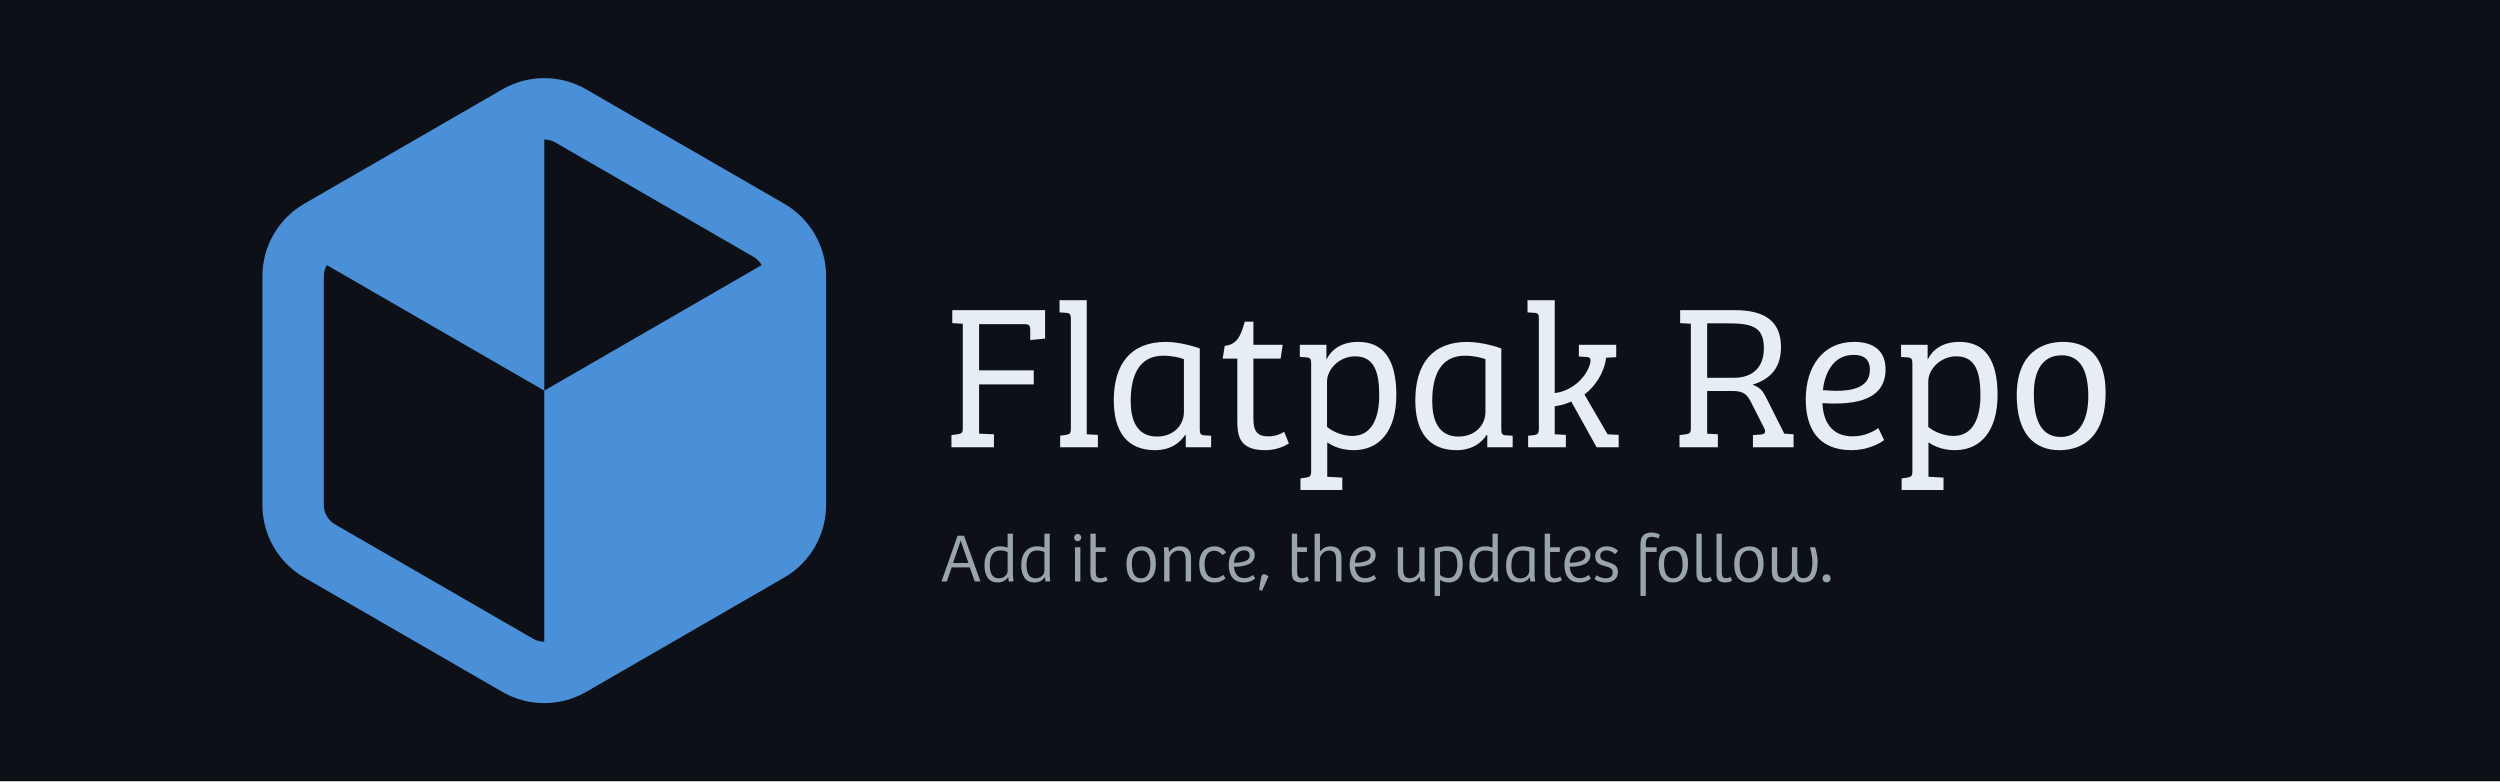
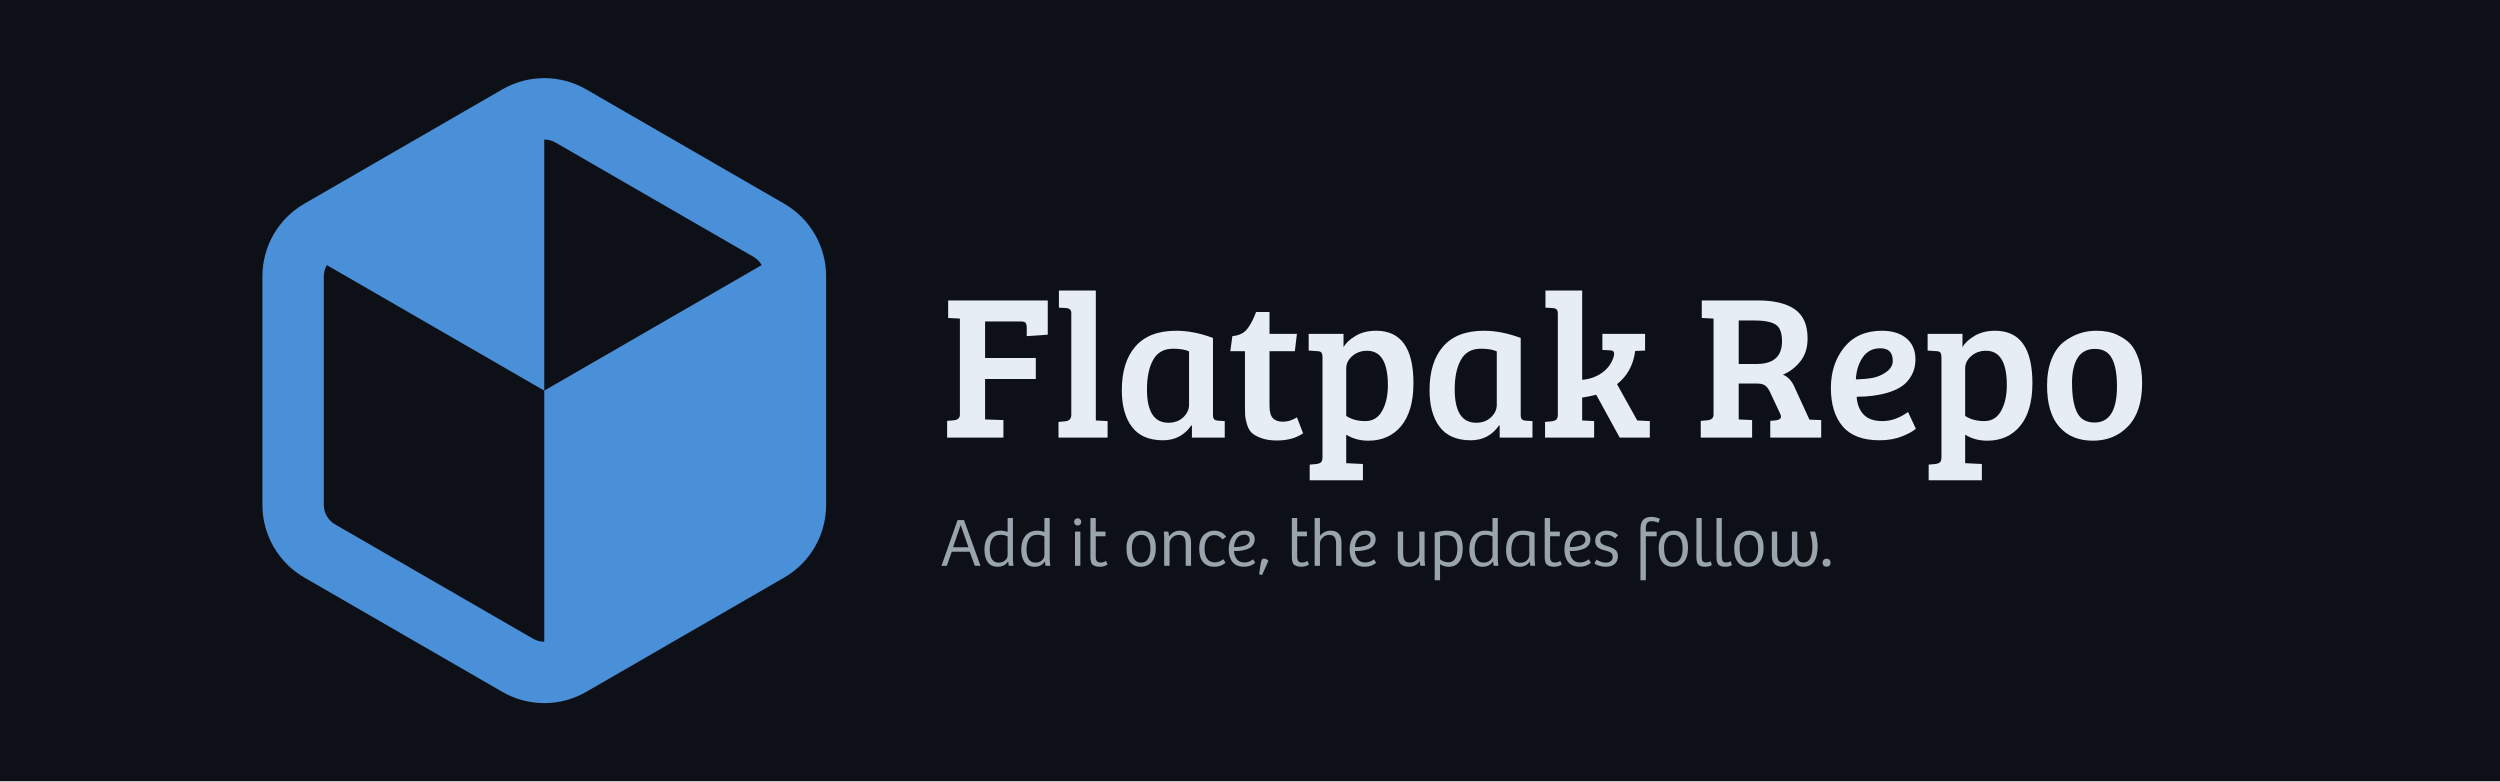
<svg xmlns="http://www.w3.org/2000/svg" width="1600" height="500" viewBox="0 0 1600 500" role="img" aria-label="Flatpak Repo">
  <rect width="1600" height="500" fill="#0d1117" />
  <svg x="148.33" y="50.00" width="400.00" height="400.00" viewBox="0 0 24 24">
    <path d="M12 0c-.556 0-1.111.144-1.61.432l-7.603 4.39a3.217 3.217 0 0 0-1.61 2.788v8.78c0 1.151.612 2.212 1.61 2.788l7.603 4.39a3.217 3.217 0 0 0 3.22 0l7.603-4.39a3.217 3.217 0 0 0 1.61-2.788V7.61a3.217 3.217 0 0 0-1.61-2.788L13.61.432A3.218 3.218 0 0 0 12 0Zm0 2.358c.15 0 .299.039.431.115l7.604 4.39c.132.077.24.187.315.316L12 12v9.642a.863.863 0 0 1-.431-.116l-7.604-4.39a.866.866 0 0 1-.431-.746V7.61c0-.153.041-.302.116-.43L12 12Z" fill="#4a90d9" />
  </svg>
  <g transform="translate(601.67,0)">
-     <path transform="translate(0.00,286.26)" d="M67.19-87.78L7.79-87.78L7.79-79.46L14.52-79.07L14.52-12.14C14.52-9.11 13.73-8.71 11.09-8.32L7.26-7.79L7.26 0L34.45 0L34.45-8.32L24.95-8.71L24.95-40.26L59.93-40.26L59.93-49.24L24.95-49.24L24.95-78.80L54.25-78.80C57.29-78.80 57.68-77.48 57.68-74.98L57.68-68.64L67.19-69.56" fill="#e6edf3" />
-     <path transform="translate(71.15,286.26)" d="M12.54-12.14C12.54-8.84 11.88-8.32 9.37-7.92L5.68-7.39L5.68 0L29.83 0L29.83-7.92L22.70-8.32L22.70-94.12L5.28-94.12L5.28-86.33L9.24-86.06C11.75-85.93 12.54-85.27 12.54-82.24" fill="#e6edf3" />
-     <path transform="translate(105.47,286.26)" d="M60.72-63.23C52.14-66.40 43.30-67.45 39.07-67.45C16.50-67.45 5.68-53.33 5.68-29.96C5.68-10.96 13.46 1.85 32.08 1.85C42.24 1.85 48.31-3.17 51.35-7.92L51.74-7.79L51.74 0L67.98 0L67.98-7.39L63.49-7.66C61.38-7.79 60.72-8.71 60.72-11.22M50.56-22.57C50.56-14.52 44.35-6.86 33.26-6.86C19.67-6.86 16.50-18.74 16.50-29.57C16.50-45.41 21.52-58.61 37.36-58.61C43.03-58.61 48.05-57.42 50.56-56.36" fill="#e6edf3" />
-     <path transform="translate(178.33,286.26)" d="M22.18-56.76L39.60-56.76L40.92-65.60L22.18-65.60L22.18-80.39L16.63-80.39C14.52-72.86 12.28-65.60 3.83-64.94L2.51-56.76L11.88-56.76L11.88-17.95C11.88-8.32 12.28 1.85 29.70 1.85C35.38 1.85 41.05 0.13 44.88-2.51L41.84-9.90C39.60-8.45 36.30-7 31.68-7C25.48-7 22.18-9.37 22.18-18.22" fill="#e6edf3" />
-     <path transform="translate(225.59,286.26)" d="M11.88 15.18C11.88 18.48 11.09 19.01 8.58 19.40L5.02 19.93L5.02 27.32L31.81 27.32L31.81 19.40L22.18 18.88L22.18-3.17C26.40-0.13 32.34 1.85 39.07 1.85C55.57 1.85 66.40-10.43 66.40-33.53C66.40-56.10 58.21-67.45 41.98-67.45C31.02-67.45 24.68-62.30 21.65-56.10L21.65-65.60L4.62-65.60L4.62-57.82L8.58-57.55C11.09-57.42 11.88-56.76 11.88-53.72M55.44-33.13C55.44-18.88 50.69-7.26 38.28-7.26C32.34-7.26 25.87-9.77 22.04-13.07L22.04-42.11C22.04-49.90 29.83-58.21 40-58.21C52.67-58.21 55.44-47.39 55.44-33.13" fill="#e6edf3" />
-     <path transform="translate(298.45,286.26)" d="M60.72-63.23C52.14-66.40 43.30-67.45 39.07-67.45C16.50-67.45 5.68-53.33 5.68-29.96C5.68-10.96 13.46 1.85 32.08 1.85C42.24 1.85 48.31-3.17 51.35-7.92L51.74-7.79L51.74 0L67.98 0L67.98-7.39L63.49-7.66C61.38-7.79 60.72-8.71 60.72-11.22M50.56-22.57C50.56-14.52 44.35-6.86 33.26-6.86C19.67-6.86 16.50-18.74 16.50-29.57C16.50-45.41 21.52-58.61 37.36-58.61C43.03-58.61 48.05-57.42 50.56-56.36" fill="#e6edf3" />
-     <path transform="translate(371.32,286.26)" d="M11.88-12.14C11.88-8.84 11.22-8.18 8.71-7.79L5.02-7.39L5.02 0L29.17 0L29.17-7.92L22.04-8.32L22.04-26.27C25.87-26.80 28.91-27.59 32.60-29.30L48.84 0L62.96 0L62.96-7.92L55.84-8.32L41.05-33.79C47.92-38.81 53.86-48.05 54.91-57.29L61.38-57.68L61.38-65.60L37.49-65.60L37.49-58.08L42.50-57.82C44.48-57.68 45.54-56.63 44.62-53.46C42.24-44.48 32.60-35.77 22.04-34.72L22.04-94.12L4.62-94.12L4.62-86.33L8.84-86.06C11.35-85.93 11.88-85.27 11.88-82.24" fill="#e6edf3" />
-     <path transform="translate(465.96,286.26)" d="M7.66-87.78L7.66-79.46L14.52-79.07L14.52-12.28C14.52-9.24 13.86-8.71 11.35-8.32L7.26-7.79L7.26 0L31.81 0L31.81-8.32L24.95-8.71L24.95-36.04L41.18-36.04C48.58-36.04 50.56-33.53 53.06-28.78L61.38-12.41C62.70-9.90 62.04-8.45 59.53-8.18L54.25-7.79L54.25 0L80.26 0L80.26-8.32L74.32-8.71L63.10-31.02C60.85-35.64 59.14-38.28 53.99-40C63.49-43.16 72.20-48.97 72.20-64.15C72.20-81.44 60.85-87.78 42.37-87.78M24.95-44.48L24.95-79.33L36.43-79.33C52.67-79.33 61.25-78.01 61.25-63.36C61.25-51.22 54.12-44.48 42.11-44.48" fill="#e6edf3" />
-     <path transform="translate(548.20,286.26)" d="M56.89-50.03C56.89-61.51 49.50-67.45 36.70-67.45C17.03-67.45 5.81-51.88 5.81-30.62C5.81-12.54 13.46 1.85 35.11 1.85C44.88 1.85 52.80-2.11 55.97-4.62L52.27-12.28C49.76-10.56 44.09-7 35.77-7C21.91-7 16.90-17.16 16.50-28.25C39.34-26.80 56.89-31.02 56.89-50.03M46.86-49.63C46.86-36.96 33.13-35.11 16.76-36.56C17.82-46.20 22.70-59.14 36.43-59.14C42.77-59.14 46.86-56.50 46.86-49.63" fill="#e6edf3" />
-     <path transform="translate(610.37,286.26)" d="M11.88 15.18C11.88 18.48 11.09 19.01 8.58 19.40L5.02 19.93L5.02 27.32L31.81 27.32L31.81 19.40L22.18 18.88L22.18-3.17C26.40-0.13 32.34 1.85 39.07 1.85C55.57 1.85 66.40-10.43 66.40-33.53C66.40-56.10 58.21-67.45 41.98-67.45C31.02-67.45 24.68-62.30 21.65-56.10L21.65-65.60L4.62-65.60L4.62-57.82L8.58-57.55C11.09-57.42 11.88-56.76 11.88-53.72M55.44-33.13C55.44-18.88 50.69-7.26 38.28-7.26C32.34-7.26 25.87-9.77 22.04-13.07L22.04-42.11C22.04-49.90 29.83-58.21 40-58.21C52.67-58.21 55.44-47.39 55.44-33.13" fill="#e6edf3" />
-     <path transform="translate(683.23,286.26)" d="M34.06-6.60C19.01-6.60 16.76-22.04 16.76-34.58C16.76-48.31 21.91-58.87 34.58-58.87C47.39-58.87 51.61-47.65 51.61-32.47C51.61-18.74 46.60-6.60 34.06-6.60M5.81-33.26C5.81-9.50 16.37 1.85 33.13 1.85C50.03 1.85 62.70-8.98 62.70-34.72C62.70-64.55 44.48-67.45 35.38-67.45C22.31-67.45 5.81-60.59 5.81-33.26" fill="#e6edf3" />
-     <path transform="translate(0.00,372.14)" d="M7.44-9.02L4.31 0L0.88 0L11.18-29.26L15.31-29.26L25.83 0L22.18 0L18.96-9.02L7.44-9.02M18.13-11.84L13.16-26.14L8.27-11.84" fill="#9aa4ad" />
-     <path transform="translate(26.27,372.14)" d="M12.41-22.48Q14.65-22.48 16.94-21.69L16.94-30.58L20.33-30.58L20.33-3.96L20.68 0L17.64 0L17.34-2.64L17.16-2.68Q14.83 0.62 10.69 0.62Q6.20 0.62 4.16-2.42Q2.11-5.46 2.11-10.30Q2.11-15.93 4.82-19.21Q7.52-22.48 12.41-22.48M16.94-6.73L16.94-18.79Q14.92-19.84 12.28-19.84Q8.84-19.84 7.17-17.34Q5.50-14.83 5.50-10.69Q5.50-2.02 11.22-2.02Q13.77-2.02 15.36-3.48Q16.94-4.93 16.94-6.73" fill="#9aa4ad" />
-     <path transform="translate(49.81,372.14)" d="M12.41-22.48Q14.65-22.48 16.94-21.69L16.94-30.58L20.33-30.58L20.33-3.96L20.68 0L17.64 0L17.34-2.64L17.16-2.68Q14.83 0.62 10.69 0.62Q6.20 0.62 4.16-2.42Q2.11-5.46 2.11-10.30Q2.11-15.93 4.82-19.21Q7.52-22.48 12.41-22.48M16.94-6.73L16.94-18.79Q14.92-19.84 12.28-19.84Q8.84-19.84 7.17-17.34Q5.50-14.83 5.50-10.69Q5.50-2.02 11.22-2.02Q13.77-2.02 15.36-3.48Q16.94-4.93 16.94-6.73" fill="#9aa4ad" />
-     <path transform="translate(83.03,372.14)" d="M6.73-21.87L6.73 0L3.30 0L3.30-21.87L6.73-21.87M2.73-28.12Q2.73-29.08 3.39-29.74Q4.05-30.40 5.02-30.40Q5.98-30.40 6.64-29.74Q7.30-29.08 7.30-28.12Q7.30-27.10 6.64-26.44Q5.98-25.78 4.97-25.78Q4-25.78 3.37-26.44Q2.73-27.10 2.73-28.12" fill="#9aa4ad" />
-     <path transform="translate(92.93,372.14)" d="M3.26-5.98L3.26-30.58L6.69-30.58L6.69-21.87L12.94-21.87L12.94-18.92L6.69-18.92L6.69-5.90Q6.69-3.78 7.48-2.93Q8.27-2.07 9.90-2.07Q11.44-2.07 13.24-3.12L14.26-0.84Q12.14 0.62 9.28 0.62Q7.61 0.62 6.42 0.20Q5.24-0.22 4.62-0.77Q4-1.32 3.70-2.31Q3.39-3.30 3.32-4.03Q3.26-4.75 3.26-5.98" fill="#9aa4ad" />
-     <path transform="translate(117.26,372.14)" d="M11.35-2.02Q14.34-2.02 15.84-4.49Q17.34-6.95 17.34-10.82Q17.34-19.80 11.53-19.80Q8.54-19.80 7-17.53Q5.46-15.27 5.46-11.53Q5.46-2.02 11.35-2.02M2.02-11.09Q2.02-14.34 2.90-16.68Q3.78-19.01 5.30-20.22Q6.82-21.43 8.40-21.96Q9.99-22.48 11.79-22.48Q12.89-22.48 13.90-22.31Q14.92-22.13 16.26-21.47Q17.60-20.81 18.55-19.71Q19.49-18.61 20.15-16.50Q20.81-14.39 20.81-11.57Q20.81-5.46 18.13-2.42Q15.44 0.62 11.04 0.62Q6.78 0.62 4.40-2.33Q2.02-5.28 2.02-11.09" fill="#9aa4ad" />
-     <path transform="translate(140.14,372.14)" d="M6.69-14.34L6.69 0L3.26 0L3.26-18.57L3.04-21.87L5.98-21.87L6.38-18.70Q8.93-22.48 13.46-22.48Q16.90-22.48 18.68-20.57Q20.46-18.66 20.46-14.92L20.46 0L17.03 0L17.03-13.86Q17.03-16.68 16.10-18.22Q15.18-19.76 12.63-19.76Q10.16-19.76 8.43-18.08Q6.69-16.41 6.69-14.34" fill="#9aa4ad" />
-     <path transform="translate(163.72,372.14)" d="M12.10-2.20Q14.96-2.20 17.51-4.22L18.96-1.98Q16.10 0.62 11.84 0.62Q7.08 0.62 4.60-2.35Q2.11-5.32 2.11-10.96Q2.11-14.12 3.01-16.50Q3.92-18.88 5.39-20.11Q6.86-21.34 8.45-21.91Q10.03-22.48 11.70-22.48Q16.72-22.48 19.32-18.61L17.03-16.81Q14.87-19.67 11.75-19.67Q8.93-19.67 7.24-17.51Q5.54-15.36 5.54-11.09Q5.54-6.95 7.13-4.58Q8.71-2.20 12.10-2.20" fill="#9aa4ad" />
-     <path transform="translate(182.60,372.14)" d="M12.32-22.48Q15.36-22.48 17.05-20.99Q18.74-19.49 18.74-17.03Q18.74-14.74 17.51-13.13Q16.28-11.53 14.26-10.78Q12.23-10.03 10.41-9.75Q8.58-9.46 6.64-9.46Q6.42-9.46 6.05-9.48Q5.68-9.50 5.50-9.50Q5.63-6.42 7.26-4.27Q8.89-2.11 12.10-2.11Q15-2.11 17.73-4.14L19.05-1.89Q16.06 0.62 11.88 0.62Q6.95 0.62 4.53-2.40Q2.11-5.41 2.11-10.60Q2.11-15.71 4.80-19.10Q7.48-22.48 12.32-22.48M15.53-16.63Q15.53-18.17 14.59-19.05Q13.64-19.93 12.14-19.93Q8.93-19.93 7.28-17.51Q5.63-15.09 5.50-12.01Q5.63-12.01 5.92-11.99Q6.20-11.97 6.38-11.97Q7.74-11.97 9.11-12.17Q10.47-12.36 12.03-12.80Q13.60-13.24 14.56-14.23Q15.53-15.22 15.53-16.63" fill="#9aa4ad" />
-     <path transform="translate(202.62,372.14)" d="M7.52-3.21L3.43 5.94L1.58 5.37Q2.24 0 2.77-2.33Q3.04-3.56 3.43-4.09Q3.83-4.62 4.58-4.62Q6.12-4.62 7.52-3.21" fill="#9aa4ad" />
-     <path transform="translate(221.85,372.14)" d="M3.26-5.98L3.26-30.58L6.69-30.58L6.69-21.87L12.94-21.87L12.94-18.92L6.69-18.92L6.69-5.90Q6.69-3.78 7.48-2.93Q8.27-2.07 9.90-2.07Q11.44-2.07 13.24-3.12L14.26-0.84Q12.14 0.62 9.28 0.62Q7.61 0.62 6.42 0.20Q5.24-0.22 4.62-0.77Q4-1.32 3.70-2.31Q3.39-3.30 3.32-4.03Q3.26-4.75 3.26-5.98" fill="#9aa4ad" />
-     <path transform="translate(236.50,372.14)" d="M6.60-14.34L6.60 0L3.21 0L3.21-30.58L6.60-30.58L6.60-19.18Q9.33-22.48 13.38-22.48Q20.37-22.48 20.37-14.92L20.37 0L16.94 0L16.94-13.99Q16.94-16.72 16.02-18.24Q15.09-19.76 12.45-19.76Q10.12-19.76 8.36-18.06Q6.60-16.37 6.60-14.34" fill="#9aa4ad" />
-     <path transform="translate(260.00,372.14)" d="M12.32-22.48Q15.36-22.48 17.05-20.99Q18.74-19.49 18.74-17.03Q18.74-14.74 17.51-13.13Q16.28-11.53 14.26-10.78Q12.23-10.03 10.41-9.75Q8.58-9.46 6.64-9.46Q6.42-9.46 6.05-9.48Q5.68-9.50 5.50-9.50Q5.63-6.42 7.26-4.27Q8.89-2.11 12.10-2.11Q15-2.11 17.73-4.14L19.05-1.89Q16.06 0.62 11.88 0.62Q6.95 0.62 4.53-2.40Q2.11-5.41 2.11-10.60Q2.11-15.71 4.80-19.10Q7.48-22.48 12.32-22.48M15.53-16.63Q15.53-18.17 14.59-19.05Q13.64-19.93 12.14-19.93Q8.93-19.93 7.28-17.51Q5.63-15.09 5.50-12.01Q5.63-12.01 5.92-11.99Q6.20-11.97 6.38-11.97Q7.74-11.97 9.11-12.17Q10.47-12.36 12.03-12.80Q13.60-13.24 14.56-14.23Q15.53-15.22 15.53-16.63" fill="#9aa4ad" />
-     <path transform="translate(289.70,372.14)" d="M16.98-7.35L16.98-21.87L20.37-21.87L20.37-3.21L20.68 0L17.64 0L17.29-2.99L17.20-2.99Q14.87 0.62 10.30 0.62Q3.21 0.62 3.21-6.91L3.21-21.87L6.64-21.87L6.64-7.88Q6.64-5.06 7.57-3.56Q8.49-2.07 11.18-2.07Q13.42-2.07 15.20-3.74Q16.98-5.41 16.98-7.35" fill="#9aa4ad" />
-     <path transform="translate(313.32,372.14)" d="M6.64-1.06L6.64 9.24L3.21 9.24L3.21-21.16Q7.83-22.48 11.18-22.48Q16.32-22.48 18.74-19.67Q21.16-16.85 21.16-11.18Q21.16-5.50 18.81-2.44Q16.46 0.62 12.28 0.62Q9.06 0.62 6.64-1.06M17.73-10.74Q17.73-15 16.24-17.29Q14.74-19.58 10.78-19.58Q8.67-19.58 6.64-18.88L6.64-4.18Q8.89-2.24 12.01-2.24Q14.92-2.24 16.32-4.66Q17.73-7.08 17.73-10.74" fill="#9aa4ad" />
-     <path transform="translate(336.60,372.14)" d="M12.41-22.48Q14.65-22.48 16.94-21.69L16.94-30.58L20.33-30.58L20.33-3.96L20.68 0L17.64 0L17.34-2.64L17.16-2.68Q14.83 0.62 10.69 0.62Q6.20 0.62 4.16-2.42Q2.11-5.46 2.11-10.30Q2.11-15.93 4.82-19.21Q7.52-22.48 12.41-22.48M16.94-6.73L16.94-18.79Q14.92-19.84 12.28-19.84Q8.84-19.84 7.17-17.34Q5.50-14.83 5.50-10.69Q5.50-2.02 11.22-2.02Q13.77-2.02 15.36-3.48Q16.94-4.93 16.94-6.73" fill="#9aa4ad" />
-     <path transform="translate(360.14,372.14)" d="M20.33-21.08L20.33-3.83L20.68 0L17.60 0L17.34-2.60L17.20-2.64Q14.96 0.62 10.78 0.62Q6.34 0.62 4.20-2.20Q2.07-5.02 2.07-9.99Q2.07-15.93 4.88-19.21Q7.70-22.48 13.11-22.48Q16.59-22.48 20.33-21.08M16.94-6.95L16.94-19.05Q15.27-19.80 12.54-19.80Q5.46-19.80 5.46-9.86Q5.46-7.70 5.90-6.05Q6.34-4.40 7.70-3.17Q9.06-1.94 11.22-1.94Q13.86-1.94 15.40-3.45Q16.94-4.97 16.94-6.95" fill="#9aa4ad" />
-     <path transform="translate(383.68,372.14)" d="M3.26-5.98L3.26-30.58L6.69-30.58L6.69-21.87L12.94-21.87L12.94-18.92L6.69-18.92L6.69-5.90Q6.69-3.78 7.48-2.93Q8.27-2.07 9.90-2.07Q11.44-2.07 13.24-3.12L14.26-0.84Q12.14 0.62 9.28 0.62Q7.61 0.62 6.42 0.20Q5.24-0.22 4.62-0.77Q4-1.32 3.70-2.31Q3.39-3.30 3.32-4.03Q3.26-4.75 3.26-5.98" fill="#9aa4ad" />
-     <path transform="translate(397.45,372.14)" d="M12.32-22.48Q15.36-22.48 17.05-20.99Q18.74-19.49 18.74-17.03Q18.74-14.74 17.51-13.13Q16.28-11.53 14.26-10.78Q12.23-10.03 10.41-9.75Q8.58-9.46 6.64-9.46Q6.42-9.46 6.05-9.48Q5.68-9.50 5.50-9.50Q5.63-6.42 7.26-4.27Q8.89-2.11 12.10-2.11Q15-2.11 17.73-4.14L19.05-1.89Q16.06 0.62 11.88 0.62Q6.95 0.62 4.53-2.40Q2.11-5.41 2.11-10.60Q2.11-15.71 4.80-19.10Q7.48-22.48 12.32-22.48M15.53-16.63Q15.53-18.17 14.59-19.05Q13.64-19.93 12.14-19.93Q8.93-19.93 7.28-17.51Q5.63-15.09 5.50-12.01Q5.63-12.01 5.92-11.99Q6.20-11.97 6.38-11.97Q7.74-11.97 9.11-12.17Q10.47-12.36 12.03-12.80Q13.60-13.24 14.56-14.23Q15.53-15.22 15.53-16.63" fill="#9aa4ad" />
-     <path transform="translate(417.47,372.14)" d="M1.32-1.50L2.64-3.96Q5.46-2.02 8.62-2.02Q10.56-2.02 11.77-2.97Q12.98-3.92 12.98-5.76Q12.98-7.52 11.84-8.36Q10.69-9.20 8.45-9.72Q6.91-10.08 5.90-10.45Q4.88-10.82 3.85-11.53Q2.82-12.23 2.31-13.33Q1.80-14.43 1.80-16.02Q1.80-19.14 3.94-20.81Q6.07-22.48 9.15-22.48Q13.51-22.48 16.46-19.54L14.48-17.51Q11.97-19.89 9.02-19.89Q7.39-19.89 6.20-19.03Q5.02-18.17 5.02-16.50Q5.02-15.58 5.35-14.92Q5.68-14.26 6.47-13.79Q7.26-13.33 7.83-13.13Q8.40-12.94 9.68-12.54Q11.31-12.06 12.14-11.70Q12.98-11.35 14.12-10.63Q15.27-9.90 15.80-8.78Q16.32-7.66 16.32-6.07Q16.32-2.90 14.21-1.14Q12.10 0.62 8.67 0.62Q6.25 0.62 4.22-0.07Q2.20-0.75 1.32-1.50" fill="#9aa4ad" />
-     <path transform="translate(444.97,372.14)" d="M13.60-18.92L6.69-18.92L6.69 9.24L3.26 9.24L3.26-23.94Q3.26-31.33 10.34-31.33Q11.62-31.33 13.20-30.93Q14.78-30.54 15.71-30.05L14.74-27.50Q12.63-28.56 10.43-28.56Q8.36-28.56 7.52-27.43Q6.69-26.31 6.69-24.02L6.69-21.87L13.60-21.87" fill="#9aa4ad" />
-     <path transform="translate(457.86,372.14)" d="M11.35-2.02Q14.34-2.02 15.84-4.49Q17.34-6.95 17.34-10.82Q17.34-19.80 11.53-19.80Q8.54-19.80 7-17.53Q5.46-15.27 5.46-11.53Q5.46-2.02 11.35-2.02M2.02-11.09Q2.02-14.34 2.90-16.68Q3.78-19.01 5.30-20.22Q6.82-21.43 8.40-21.96Q9.99-22.48 11.79-22.48Q12.89-22.48 13.90-22.31Q14.92-22.13 16.26-21.47Q17.60-20.81 18.55-19.71Q19.49-18.61 20.15-16.50Q20.81-14.39 20.81-11.57Q20.81-5.46 18.13-2.42Q15.44 0.62 11.04 0.62Q6.78 0.62 4.40-2.33Q2.02-5.28 2.02-11.09" fill="#9aa4ad" />
-     <path transform="translate(480.74,372.14)" d="M3.30-5.68L3.30-30.58L6.69-30.58L6.69-6.16Q6.69-3.92 7.26-3.01Q7.83-2.11 9.46-2.11Q10.91-2.11 12.41-2.86L13.20-0.48Q11.53 0.62 8.71 0.62Q7.22 0.62 6.16 0.22Q5.10-0.18 4.58-0.73Q4.05-1.28 3.74-2.22Q3.43-3.17 3.37-3.89Q3.30-4.62 3.30-5.68" fill="#9aa4ad" />
-     <path transform="translate(493.59,372.14)" d="M3.30-5.68L3.30-30.58L6.69-30.58L6.69-6.16Q6.69-3.92 7.26-3.01Q7.83-2.11 9.46-2.11Q10.91-2.11 12.41-2.86L13.20-0.48Q11.53 0.62 8.71 0.62Q7.22 0.62 6.16 0.22Q5.10-0.18 4.58-0.73Q4.05-1.28 3.74-2.22Q3.43-3.17 3.37-3.89Q3.30-4.62 3.30-5.68" fill="#9aa4ad" />
-     <path transform="translate(506.22,372.14)" d="M11.35-2.02Q14.34-2.02 15.84-4.49Q17.34-6.95 17.34-10.82Q17.34-19.80 11.53-19.80Q8.54-19.80 7-17.53Q5.46-15.27 5.46-11.53Q5.46-2.02 11.35-2.02M2.02-11.09Q2.02-14.34 2.90-16.68Q3.78-19.01 5.30-20.22Q6.82-21.43 8.40-21.96Q9.99-22.48 11.79-22.48Q12.89-22.48 13.90-22.31Q14.92-22.13 16.26-21.47Q17.60-20.81 18.55-19.71Q19.49-18.61 20.15-16.50Q20.81-14.39 20.81-11.57Q20.81-5.46 18.13-2.42Q15.44 0.62 11.04 0.62Q6.78 0.62 4.40-2.33Q2.02-5.28 2.02-11.09" fill="#9aa4ad" />
-     <path transform="translate(529.10,372.14)" d="M27.59-21.87L30.93-21.87Q32.52-16.50 32.52-12.67Q32.52 0.62 23.32 0.62Q18.57 0.62 17.47-3.61Q14.87 0.62 10.12 0.62Q6.56 0.62 4.88-1.19Q3.21-2.99 3.21-6.78L3.21-21.87L6.64-21.87L6.64-8.58Q6.64-7.30 6.69-6.56Q6.73-5.81 6.95-4.84Q7.17-3.87 7.57-3.37Q7.96-2.86 8.73-2.49Q9.50-2.11 10.65-2.11Q12.89-2.11 14.48-3.74Q16.06-5.37 16.06-7.52L16.06-21.87L19.49-21.87L19.49-8.45Q19.49-6.95 19.60-6.03Q19.71-5.10 20.06-4.09Q20.42-3.08 21.25-2.60Q22.09-2.11 23.41-2.11Q29.17-2.11 29.17-12.50Q29.17-16.10 27.59-21.87" fill="#9aa4ad" />
-     <path transform="translate(562.76,372.14)" d="M2.02-1.98Q2.02-3.08 2.73-3.81Q3.43-4.53 4.53-4.53Q5.72-4.53 6.42-3.85Q7.13-3.17 7.13-2.02Q7.13-0.88 6.45-0.15Q5.76 0.57 4.66 0.57Q3.43 0.57 2.73-0.11Q2.02-0.79 2.02-1.98" fill="#9aa4ad" />
+     <path transform="translate(0.00,280.06)" d="M40.52 0L4.49 0L4.49-10.69L8.84-11.09Q12.67-11.48 12.67-14.78L12.67-76.16L5.15-76.56L5.15-87.78L68.90-87.78L68.90-65.87L55.44-64.94L55.44-70.22Q55.44-72.47 54.78-73.39Q54.12-74.32 51.61-74.32L28.78-74.32L28.78-50.95L61.25-50.95L61.25-37.49L28.78-37.49L28.78-11.62L40.52-11.22" fill="#e6edf3" />
+     <path transform="translate(71.68,280.06)" d="M4.36-94.12L27.98-94.12L27.98-10.96L35.51-10.56L35.51 0L4.09 0L4.09-10.03L8.45-10.43Q12.28-10.82 12.28-14.65L12.28-79.73Q12.28-82.63 8.98-82.90L4.36-83.16" fill="#e6edf3" />
+     <path transform="translate(111.01,280.06)" d="M63.62-63.76L63.62-14.65Q63.62-12.54 64.35-11.75Q65.08-10.96 66.92-10.82L71.15-10.56L71.15 0L50.16 0L50.16-7.66L49.76-7.79Q43.16 1.72 31.68 1.72Q18.22 1.72 11.75-6.86Q5.28-15.44 5.28-30.36Q5.28-48.31 13.99-58.34Q22.70-68.38 40.13-68.38Q51.35-68.38 63.62-63.76M48.31-20.99L48.31-55.18Q44.62-56.89 38.15-56.89Q29.30-56.89 25.34-49.76Q21.38-42.64 21.38-30.89Q21.38-9.50 35.11-9.50Q40.92-9.50 44.62-13Q48.31-16.50 48.31-20.99" fill="#e6edf3" />
+     <path transform="translate(183.22,280.06)" d="M19.01-80.39L27.59-80.39L27.59-66.40L45.14-66.40L43.82-55.31L27.59-55.31L27.59-20.59Q27.59-14.78 29.70-12.47Q31.81-10.16 36.23-10.16Q40.66-10.16 45.14-12.94L49.10-2.77Q42.50 1.85 32.34 1.85Q26.40 1.85 22.31 0.33Q18.22-1.19 16.24-3.04Q14.26-4.88 13.20-8.45Q12.14-12.01 12.01-14.06Q11.88-16.10 11.88-20.06L11.88-55.31L2.51-55.31L3.83-64.94Q10.03-65.47 13.20-69.37Q16.37-73.26 19.01-80.39" fill="#e6edf3" />
+     <path transform="translate(232.98,280.06)" d="M11.75 12.54L11.75-51.35Q11.75-53.59 11.02-54.45Q10.30-55.31 8.45-55.31L2.90-55.70L2.90-66.40L25.21-66.40L25.21-57.82Q27.32-61.78 32.87-65.08Q38.41-68.38 46.07-68.38Q69.96-68.38 69.96-34.85Q69.96-17.03 62.17-7.52Q54.38 1.98 41.05 1.98Q33.13 1.98 26.93-1.85L26.93 16.37L37.62 16.90L37.62 27.32L3.56 27.32L3.56 17.29L7.92 16.90Q9.90 16.63 10.82 15.77Q11.75 14.92 11.75 12.54M53.59-33.53Q53.59-55.57 40.26-55.57Q34.72-55.57 30.82-52.21Q26.93-48.84 26.93-44.22L26.93-13.86Q31.94-10.56 39.14-10.56Q46.33-10.56 49.96-17.16Q53.59-23.76 53.59-33.53" fill="#e6edf3" />
+     <path transform="translate(307.96,280.06)" d="M63.62-63.76L63.62-14.65Q63.62-12.54 64.35-11.75Q65.08-10.96 66.92-10.82L71.15-10.56L71.15 0L50.16 0L50.16-7.66L49.76-7.79Q43.16 1.72 31.68 1.72Q18.22 1.72 11.75-6.86Q5.28-15.44 5.28-30.36Q5.28-48.31 13.99-58.34Q22.70-68.38 40.13-68.38Q51.35-68.38 63.62-63.76M48.31-20.99L48.31-55.18Q44.62-56.89 38.15-56.89Q29.30-56.89 25.34-49.76Q21.38-42.64 21.38-30.89Q21.38-9.50 35.11-9.50Q40.92-9.50 44.62-13Q48.31-16.50 48.31-20.99" fill="#e6edf3" />
+     <path transform="translate(382.80,280.06)" d="M12.54-14.78L12.54-79.07Q12.54-81.18 11.81-81.97Q11.09-82.76 9.24-82.90L4.62-83.16L4.62-94.12L28.12-94.12L28.12-36.96Q35.38-37.62 40.79-41.45Q46.20-45.28 48.18-51.48Q48.58-52.80 48.58-53.59Q48.58-55.84 46.07-55.84L41.05-56.10L41.05-66.40L68.38-66.40L68.38-55.70L62.04-55.44Q60.32-41.98 50.42-34.19L63.36-10.96L71.41-10.56L71.41 0L52.14 0L37.09-27.46Q32.74-26.27 28.12-25.61L28.12-10.96L28.25-10.96L35.77-10.56L35.77 0L4.36 0L4.36-10.03L8.71-10.43Q10.69-10.69 11.62-11.55Q12.54-12.41 12.54-14.78" fill="#e6edf3" />
+     <path transform="translate(482.59,280.06)" d="M37.09 0L4.22 0L4.22-10.69L8.58-11.09Q12.41-11.48 12.41-14.78L12.41-76.16L4.88-76.56L4.88-87.78L40.92-87.78Q56.23-87.78 64.42-82.10Q72.60-76.43 72.60-63.49Q72.60-54.52 67.91-48.71Q63.23-42.90 56.76-40.26Q61.51-38.54 64.28-32.21L73.79-11.48L81.31-11.22L81.31 0L48.71 0L48.71-10.69L52.54-11.09Q55.57-11.48 55.57-13.46Q55.57-14.26 55.04-15.31L48.84-28.51Q47.39-31.81 45.61-33.20Q43.82-34.58 40.52-34.58L28.51-34.58L28.51-11.62L37.09-11.22L37.09 0M28.51-74.98L28.51-47.12L40-47.12Q56.23-47.12 56.23-61.64Q56.23-69.96 51.94-72.47Q47.65-74.98 38.15-74.98" fill="#e6edf3" />
+     <path transform="translate(565.22,280.06)" d="M37.49-68.38Q47.39-68.38 53.20-63.56Q59-58.74 59-50.03Q59-44.22 56.50-39.80Q53.99-35.38 50.29-32.87Q46.60-30.36 41.32-28.78Q32.47-26.14 21.38-26.14Q21.78-19.14 25.74-14.85Q29.70-10.56 37.88-10.56Q46.07-10.56 54.25-16.37L59.27-5.68Q56.63-3.30 50.36-0.79Q44.09 1.72 36.04 1.72Q19.93 1.72 12.41-7.19Q4.88-16.10 4.88-31.68Q4.88-47.26 13.46-57.82Q22.04-68.38 37.49-68.38M31.48-38.21Q36.30-39.07 40.39-42.04Q44.48-45.01 44.48-49.10Q44.48-57.16 36.56-57.16Q29.17-57.16 25.21-51.28Q21.25-45.41 20.86-37.22Q26.66-37.36 31.48-38.21" fill="#e6edf3" />
+     <path transform="translate(629.11,280.06)" d="M11.75 12.54L11.75-51.35Q11.75-53.59 11.02-54.45Q10.30-55.31 8.45-55.31L2.90-55.70L2.90-66.40L25.21-66.40L25.21-57.82Q27.32-61.78 32.87-65.08Q38.41-68.38 46.07-68.38Q69.96-68.38 69.96-34.85Q69.96-17.03 62.17-7.52Q54.38 1.98 41.05 1.98Q33.13 1.98 26.93-1.85L26.93 16.37L37.62 16.90L37.62 27.32L3.56 27.32L3.56 17.29L7.92 16.90Q9.90 16.63 10.82 15.77Q11.75 14.92 11.75 12.54M53.59-33.53Q53.59-55.57 40.26-55.57Q34.72-55.57 30.82-52.21Q26.93-48.84 26.93-44.22L26.93-13.86Q31.94-10.56 39.14-10.56Q46.33-10.56 49.96-17.16Q53.59-23.76 53.59-33.53" fill="#e6edf3" />
+     <path transform="translate(704.09,280.06)" d="M34.72-9.64Q49.10-9.64 49.10-32.87Q49.10-44.62 45.87-50.69Q42.64-56.76 35.05-56.76Q27.46-56.76 23.89-50.95Q20.33-45.14 20.33-35.11Q20.33-16.50 27.19-11.75Q30.23-9.64 34.72-9.64M4.36-33.26Q4.36-43.03 7.26-50.23Q10.16-57.42 15.05-61.25Q24.42-68.38 35.77-68.38Q43.69-68.38 49.17-65.80Q54.65-63.23 57.75-59.86Q60.85-56.50 63.03-50.09Q65.21-43.69 65.21-34.98Q65.21-16.76 56.36-7.39Q47.52 1.98 33.73 1.98Q19.93 1.98 12.14-6.93Q4.36-15.84 4.36-33.26" fill="#e6edf3" />
+     <path transform="translate(0.00,362.11)" d="M7.44-9.02L4.31 0L0.88 0L11.18-29.26L15.31-29.26L25.83 0L22.18 0L18.96-9.02L7.44-9.02M18.13-11.84L13.16-26.14L8.27-11.84" fill="#9aa4ad" />
+     <path transform="translate(26.27,362.11)" d="M12.41-22.48Q14.65-22.48 16.94-21.69L16.94-30.58L20.33-30.58L20.33-3.96L20.68 0L17.64 0L17.34-2.64L17.16-2.68Q14.83 0.62 10.69 0.62Q6.20 0.62 4.16-2.42Q2.11-5.46 2.11-10.30Q2.11-15.93 4.82-19.21Q7.52-22.48 12.41-22.48M16.94-6.73L16.94-18.79Q14.92-19.84 12.28-19.84Q8.84-19.84 7.17-17.34Q5.50-14.83 5.50-10.69Q5.50-2.02 11.22-2.02Q13.77-2.02 15.36-3.48Q16.94-4.93 16.94-6.73" fill="#9aa4ad" />
+     <path transform="translate(49.81,362.11)" d="M12.41-22.48Q14.65-22.48 16.94-21.69L16.94-30.58L20.33-30.58L20.33-3.96L20.68 0L17.64 0L17.34-2.64L17.16-2.68Q14.83 0.62 10.69 0.62Q6.20 0.62 4.16-2.42Q2.11-5.46 2.11-10.30Q2.11-15.93 4.82-19.21Q7.52-22.48 12.41-22.48M16.94-6.73L16.94-18.79Q14.92-19.84 12.28-19.84Q8.84-19.84 7.17-17.34Q5.50-14.83 5.50-10.69Q5.50-2.02 11.22-2.02Q13.77-2.02 15.36-3.48Q16.94-4.93 16.94-6.73" fill="#9aa4ad" />
+     <path transform="translate(83.03,362.11)" d="M6.73-21.87L6.73 0L3.30 0L3.30-21.87L6.73-21.87M2.73-28.12Q2.73-29.08 3.39-29.74Q4.05-30.40 5.02-30.40Q5.98-30.40 6.64-29.74Q7.30-29.08 7.30-28.12Q7.30-27.10 6.64-26.44Q5.98-25.78 4.97-25.78Q4-25.78 3.37-26.44Q2.73-27.10 2.73-28.12" fill="#9aa4ad" />
+     <path transform="translate(92.93,362.11)" d="M3.26-5.98L3.26-30.58L6.69-30.58L6.69-21.87L12.94-21.87L12.94-18.92L6.69-18.92L6.69-5.90Q6.69-3.78 7.48-2.93Q8.27-2.07 9.90-2.07Q11.44-2.07 13.24-3.12L14.26-0.84Q12.14 0.62 9.28 0.62Q7.61 0.62 6.42 0.20Q5.24-0.22 4.62-0.77Q4-1.32 3.70-2.31Q3.39-3.30 3.32-4.03Q3.26-4.75 3.26-5.98" fill="#9aa4ad" />
+     <path transform="translate(117.26,362.11)" d="M11.35-2.02Q14.34-2.02 15.84-4.49Q17.34-6.95 17.34-10.82Q17.34-19.80 11.53-19.80Q8.54-19.80 7-17.53Q5.46-15.27 5.46-11.53Q5.46-2.02 11.35-2.02M2.02-11.09Q2.02-14.34 2.90-16.68Q3.78-19.01 5.30-20.22Q6.82-21.43 8.40-21.96Q9.99-22.48 11.79-22.48Q12.89-22.48 13.90-22.31Q14.92-22.13 16.26-21.47Q17.60-20.81 18.55-19.71Q19.49-18.61 20.15-16.50Q20.81-14.39 20.81-11.57Q20.81-5.46 18.13-2.42Q15.44 0.62 11.04 0.62Q6.78 0.62 4.40-2.33Q2.02-5.28 2.02-11.09" fill="#9aa4ad" />
+     <path transform="translate(140.14,362.11)" d="M6.69-14.34L6.69 0L3.26 0L3.26-18.57L3.04-21.87L5.98-21.87L6.38-18.70Q8.93-22.48 13.46-22.48Q16.90-22.48 18.68-20.57Q20.46-18.66 20.46-14.92L20.46 0L17.03 0L17.03-13.86Q17.03-16.68 16.10-18.22Q15.18-19.76 12.63-19.76Q10.16-19.76 8.43-18.08Q6.69-16.41 6.69-14.34" fill="#9aa4ad" />
+     <path transform="translate(163.72,362.11)" d="M12.10-2.20Q14.96-2.20 17.51-4.22L18.96-1.98Q16.10 0.62 11.84 0.62Q7.08 0.62 4.60-2.35Q2.11-5.32 2.11-10.96Q2.11-14.12 3.01-16.50Q3.92-18.88 5.39-20.11Q6.86-21.34 8.45-21.91Q10.03-22.48 11.70-22.48Q16.72-22.48 19.32-18.61L17.03-16.81Q14.87-19.67 11.75-19.67Q8.93-19.67 7.24-17.51Q5.54-15.36 5.54-11.09Q5.54-6.95 7.13-4.58Q8.71-2.20 12.10-2.20" fill="#9aa4ad" />
+     <path transform="translate(182.60,362.11)" d="M12.32-22.48Q15.36-22.48 17.05-20.99Q18.74-19.49 18.74-17.03Q18.74-14.74 17.51-13.13Q16.28-11.53 14.26-10.78Q12.23-10.03 10.41-9.75Q8.58-9.46 6.64-9.46Q6.42-9.46 6.05-9.48Q5.68-9.50 5.50-9.50Q5.63-6.42 7.26-4.27Q8.89-2.11 12.10-2.11Q15-2.11 17.73-4.14L19.05-1.89Q16.06 0.62 11.88 0.62Q6.95 0.62 4.53-2.40Q2.11-5.41 2.11-10.60Q2.11-15.71 4.80-19.10Q7.48-22.48 12.32-22.48M15.53-16.63Q15.53-18.17 14.59-19.05Q13.64-19.93 12.14-19.93Q8.93-19.93 7.28-17.51Q5.63-15.09 5.50-12.01Q5.63-12.01 5.92-11.99Q6.20-11.97 6.38-11.97Q7.74-11.97 9.11-12.17Q10.47-12.36 12.03-12.80Q13.60-13.24 14.56-14.23Q15.53-15.22 15.53-16.63" fill="#9aa4ad" />
+     <path transform="translate(202.62,362.11)" d="M7.52-3.21L3.43 5.94L1.58 5.37Q2.24 0 2.77-2.33Q3.04-3.56 3.43-4.09Q3.83-4.62 4.58-4.62Q6.12-4.62 7.52-3.21" fill="#9aa4ad" />
+     <path transform="translate(221.85,362.11)" d="M3.26-5.98L3.26-30.58L6.69-30.58L6.69-21.87L12.94-21.87L12.94-18.92L6.69-18.92L6.69-5.90Q6.69-3.78 7.48-2.93Q8.27-2.07 9.90-2.07Q11.44-2.07 13.24-3.12L14.26-0.84Q12.14 0.62 9.28 0.62Q7.61 0.62 6.42 0.20Q5.24-0.22 4.62-0.77Q4-1.32 3.70-2.31Q3.39-3.30 3.32-4.03Q3.26-4.75 3.26-5.98" fill="#9aa4ad" />
+     <path transform="translate(236.50,362.11)" d="M6.60-14.34L6.60 0L3.21 0L3.21-30.58L6.60-30.58L6.60-19.18Q9.33-22.48 13.38-22.48Q20.37-22.48 20.37-14.92L20.37 0L16.94 0L16.94-13.99Q16.94-16.72 16.02-18.24Q15.09-19.76 12.45-19.76Q10.12-19.76 8.36-18.06Q6.60-16.37 6.60-14.34" fill="#9aa4ad" />
+     <path transform="translate(260.00,362.11)" d="M12.32-22.48Q15.36-22.48 17.05-20.99Q18.74-19.49 18.74-17.03Q18.74-14.74 17.51-13.13Q16.28-11.53 14.26-10.78Q12.23-10.03 10.41-9.75Q8.58-9.46 6.64-9.46Q6.42-9.46 6.05-9.48Q5.68-9.50 5.50-9.50Q5.63-6.42 7.26-4.27Q8.89-2.11 12.10-2.11Q15-2.11 17.73-4.14L19.05-1.89Q16.06 0.62 11.88 0.62Q6.95 0.62 4.53-2.40Q2.11-5.41 2.11-10.60Q2.11-15.71 4.80-19.10Q7.48-22.48 12.32-22.48M15.53-16.63Q15.53-18.17 14.59-19.05Q13.64-19.93 12.14-19.93Q8.93-19.93 7.28-17.51Q5.63-15.09 5.50-12.01Q5.63-12.01 5.92-11.99Q6.20-11.97 6.38-11.97Q7.74-11.97 9.11-12.17Q10.47-12.36 12.03-12.80Q13.60-13.24 14.56-14.23Q15.53-15.22 15.53-16.63" fill="#9aa4ad" />
+     <path transform="translate(289.70,362.11)" d="M16.98-7.35L16.98-21.87L20.37-21.87L20.37-3.21L20.68 0L17.64 0L17.29-2.99L17.20-2.99Q14.87 0.62 10.30 0.62Q3.21 0.62 3.21-6.91L3.21-21.87L6.64-21.87L6.64-7.88Q6.64-5.06 7.57-3.56Q8.49-2.07 11.18-2.07Q13.42-2.07 15.20-3.74Q16.98-5.41 16.98-7.35" fill="#9aa4ad" />
+     <path transform="translate(313.32,362.11)" d="M6.64-1.06L6.64 9.24L3.21 9.24L3.21-21.16Q7.83-22.48 11.18-22.48Q16.32-22.48 18.74-19.67Q21.16-16.85 21.16-11.18Q21.16-5.50 18.81-2.44Q16.46 0.62 12.28 0.62Q9.06 0.62 6.64-1.06M17.73-10.74Q17.73-15 16.24-17.29Q14.74-19.58 10.78-19.58Q8.67-19.58 6.64-18.88L6.64-4.18Q8.89-2.24 12.01-2.24Q14.92-2.24 16.32-4.66Q17.73-7.08 17.73-10.74" fill="#9aa4ad" />
+     <path transform="translate(336.60,362.11)" d="M12.41-22.48Q14.65-22.48 16.94-21.69L16.94-30.58L20.33-30.58L20.33-3.96L20.68 0L17.64 0L17.34-2.64L17.16-2.68Q14.83 0.62 10.69 0.62Q6.20 0.62 4.16-2.42Q2.11-5.46 2.11-10.30Q2.11-15.93 4.82-19.21Q7.52-22.48 12.41-22.48M16.94-6.73L16.94-18.79Q14.92-19.84 12.28-19.84Q8.84-19.84 7.17-17.34Q5.50-14.83 5.50-10.69Q5.50-2.02 11.22-2.02Q13.77-2.02 15.36-3.48Q16.94-4.93 16.94-6.73" fill="#9aa4ad" />
+     <path transform="translate(360.14,362.11)" d="M20.33-21.08L20.33-3.83L20.68 0L17.60 0L17.34-2.60L17.20-2.64Q14.96 0.62 10.78 0.62Q6.34 0.62 4.20-2.20Q2.07-5.02 2.07-9.99Q2.07-15.93 4.88-19.21Q7.70-22.48 13.11-22.48Q16.59-22.48 20.33-21.08M16.94-6.95L16.94-19.05Q15.27-19.80 12.54-19.80Q5.46-19.80 5.46-9.86Q5.46-7.70 5.90-6.05Q6.34-4.40 7.70-3.17Q9.06-1.94 11.22-1.94Q13.86-1.94 15.40-3.45Q16.94-4.97 16.94-6.95" fill="#9aa4ad" />
+     <path transform="translate(383.68,362.11)" d="M3.26-5.98L3.26-30.58L6.69-30.58L6.69-21.87L12.94-21.87L12.94-18.92L6.69-18.92L6.69-5.90Q6.69-3.78 7.48-2.93Q8.27-2.07 9.90-2.07Q11.44-2.07 13.24-3.12L14.26-0.84Q12.14 0.62 9.28 0.62Q7.61 0.62 6.42 0.20Q5.24-0.22 4.62-0.77Q4-1.32 3.70-2.31Q3.39-3.30 3.32-4.03Q3.26-4.75 3.26-5.98" fill="#9aa4ad" />
+     <path transform="translate(397.45,362.11)" d="M12.32-22.48Q15.36-22.48 17.05-20.99Q18.74-19.49 18.74-17.03Q18.74-14.74 17.51-13.13Q16.28-11.53 14.26-10.78Q12.23-10.03 10.41-9.75Q8.58-9.46 6.64-9.46Q6.42-9.46 6.05-9.48Q5.68-9.50 5.50-9.50Q5.63-6.42 7.26-4.27Q8.89-2.11 12.10-2.11Q15-2.11 17.73-4.14L19.05-1.89Q16.06 0.62 11.88 0.62Q6.95 0.62 4.53-2.40Q2.11-5.41 2.11-10.60Q2.11-15.71 4.80-19.10Q7.48-22.48 12.32-22.48M15.53-16.63Q15.53-18.17 14.59-19.05Q13.64-19.93 12.14-19.93Q8.93-19.93 7.28-17.51Q5.63-15.09 5.50-12.01Q5.63-12.01 5.92-11.99Q6.20-11.97 6.38-11.97Q7.74-11.97 9.11-12.17Q10.47-12.36 12.03-12.80Q13.60-13.24 14.56-14.23Q15.53-15.22 15.53-16.63" fill="#9aa4ad" />
+     <path transform="translate(417.47,362.11)" d="M1.32-1.50L2.64-3.96Q5.46-2.02 8.62-2.02Q10.56-2.02 11.77-2.97Q12.98-3.92 12.98-5.76Q12.98-7.52 11.84-8.36Q10.69-9.20 8.45-9.72Q6.91-10.08 5.90-10.45Q4.88-10.82 3.85-11.53Q2.82-12.23 2.31-13.33Q1.80-14.43 1.80-16.02Q1.80-19.14 3.94-20.81Q6.07-22.48 9.15-22.48Q13.51-22.48 16.46-19.54L14.48-17.51Q11.97-19.89 9.02-19.89Q7.39-19.89 6.20-19.03Q5.02-18.17 5.02-16.50Q5.02-15.58 5.35-14.92Q5.68-14.26 6.47-13.79Q7.26-13.33 7.83-13.13Q8.40-12.94 9.68-12.54Q11.31-12.06 12.14-11.70Q12.98-11.35 14.12-10.63Q15.27-9.90 15.80-8.78Q16.32-7.66 16.32-6.07Q16.32-2.90 14.21-1.14Q12.10 0.62 8.67 0.62Q6.25 0.62 4.22-0.07Q2.20-0.75 1.32-1.50" fill="#9aa4ad" />
+     <path transform="translate(444.97,362.11)" d="M13.60-18.92L6.69-18.92L6.69 9.24L3.26 9.24L3.26-23.94Q3.26-31.33 10.34-31.33Q11.62-31.33 13.20-30.93Q14.78-30.54 15.71-30.05L14.74-27.50Q12.63-28.56 10.43-28.56Q8.36-28.56 7.52-27.43Q6.69-26.31 6.69-24.02L6.69-21.87L13.60-21.87" fill="#9aa4ad" />
+     <path transform="translate(457.86,362.11)" d="M11.35-2.02Q14.34-2.02 15.84-4.49Q17.34-6.95 17.34-10.82Q17.34-19.80 11.53-19.80Q8.54-19.80 7-17.53Q5.46-15.27 5.46-11.53Q5.46-2.02 11.35-2.02M2.02-11.09Q2.02-14.34 2.90-16.68Q3.78-19.01 5.30-20.22Q6.82-21.43 8.40-21.96Q9.99-22.48 11.79-22.48Q12.89-22.48 13.90-22.31Q14.92-22.13 16.26-21.47Q17.60-20.81 18.55-19.71Q19.49-18.61 20.15-16.50Q20.81-14.39 20.81-11.57Q20.81-5.46 18.13-2.42Q15.44 0.62 11.04 0.62Q6.78 0.62 4.40-2.33Q2.02-5.28 2.02-11.09" fill="#9aa4ad" />
+     <path transform="translate(480.74,362.11)" d="M3.30-5.68L3.30-30.58L6.69-30.58L6.69-6.16Q6.69-3.92 7.26-3.01Q7.83-2.11 9.46-2.11Q10.91-2.11 12.41-2.86L13.20-0.48Q11.53 0.62 8.71 0.62Q7.22 0.62 6.16 0.22Q5.10-0.18 4.58-0.73Q4.05-1.28 3.74-2.22Q3.43-3.17 3.37-3.89Q3.30-4.62 3.30-5.68" fill="#9aa4ad" />
+     <path transform="translate(493.59,362.11)" d="M3.30-5.68L3.30-30.58L6.69-30.58L6.69-6.16Q6.69-3.92 7.26-3.01Q7.83-2.11 9.46-2.11Q10.91-2.11 12.41-2.86L13.20-0.48Q11.53 0.62 8.71 0.62Q7.22 0.62 6.16 0.22Q5.10-0.18 4.58-0.73Q4.05-1.28 3.74-2.22Q3.43-3.17 3.37-3.89Q3.30-4.62 3.30-5.68" fill="#9aa4ad" />
+     <path transform="translate(506.22,362.11)" d="M11.35-2.02Q14.34-2.02 15.84-4.49Q17.34-6.95 17.34-10.82Q17.34-19.80 11.53-19.80Q8.54-19.80 7-17.53Q5.46-15.27 5.46-11.53Q5.46-2.02 11.35-2.02M2.02-11.09Q2.02-14.34 2.90-16.68Q3.78-19.01 5.30-20.22Q6.82-21.43 8.40-21.96Q9.99-22.48 11.79-22.48Q12.89-22.48 13.90-22.31Q14.92-22.13 16.26-21.47Q17.60-20.81 18.55-19.71Q19.49-18.61 20.15-16.50Q20.81-14.39 20.81-11.57Q20.81-5.46 18.13-2.42Q15.44 0.62 11.04 0.62Q6.78 0.62 4.40-2.33Q2.02-5.28 2.02-11.09" fill="#9aa4ad" />
+     <path transform="translate(529.10,362.11)" d="M27.59-21.87L30.93-21.87Q32.52-16.50 32.52-12.67Q32.52 0.62 23.32 0.62Q18.57 0.62 17.47-3.61Q14.87 0.62 10.12 0.62Q6.56 0.62 4.88-1.19Q3.21-2.99 3.21-6.78L3.21-21.87L6.64-21.87L6.64-8.58Q6.64-7.30 6.69-6.56Q6.73-5.81 6.95-4.84Q7.17-3.87 7.57-3.37Q7.96-2.86 8.73-2.49Q9.50-2.11 10.65-2.11Q12.89-2.11 14.48-3.74Q16.06-5.37 16.06-7.52L16.06-21.87L19.49-21.87L19.49-8.45Q19.49-6.95 19.60-6.03Q19.71-5.10 20.06-4.09Q20.42-3.08 21.25-2.60Q22.09-2.11 23.41-2.11Q29.17-2.11 29.17-12.50Q29.17-16.10 27.59-21.87" fill="#9aa4ad" />
+     <path transform="translate(562.76,362.11)" d="M2.02-1.98Q2.02-3.08 2.73-3.81Q3.43-4.53 4.53-4.53Q5.72-4.53 6.42-3.85Q7.13-3.17 7.13-2.02Q7.13-0.88 6.45-0.15Q5.76 0.57 4.66 0.57Q3.43 0.57 2.73-0.11Q2.02-0.79 2.02-1.98" fill="#9aa4ad" />
  </g>
</svg>
